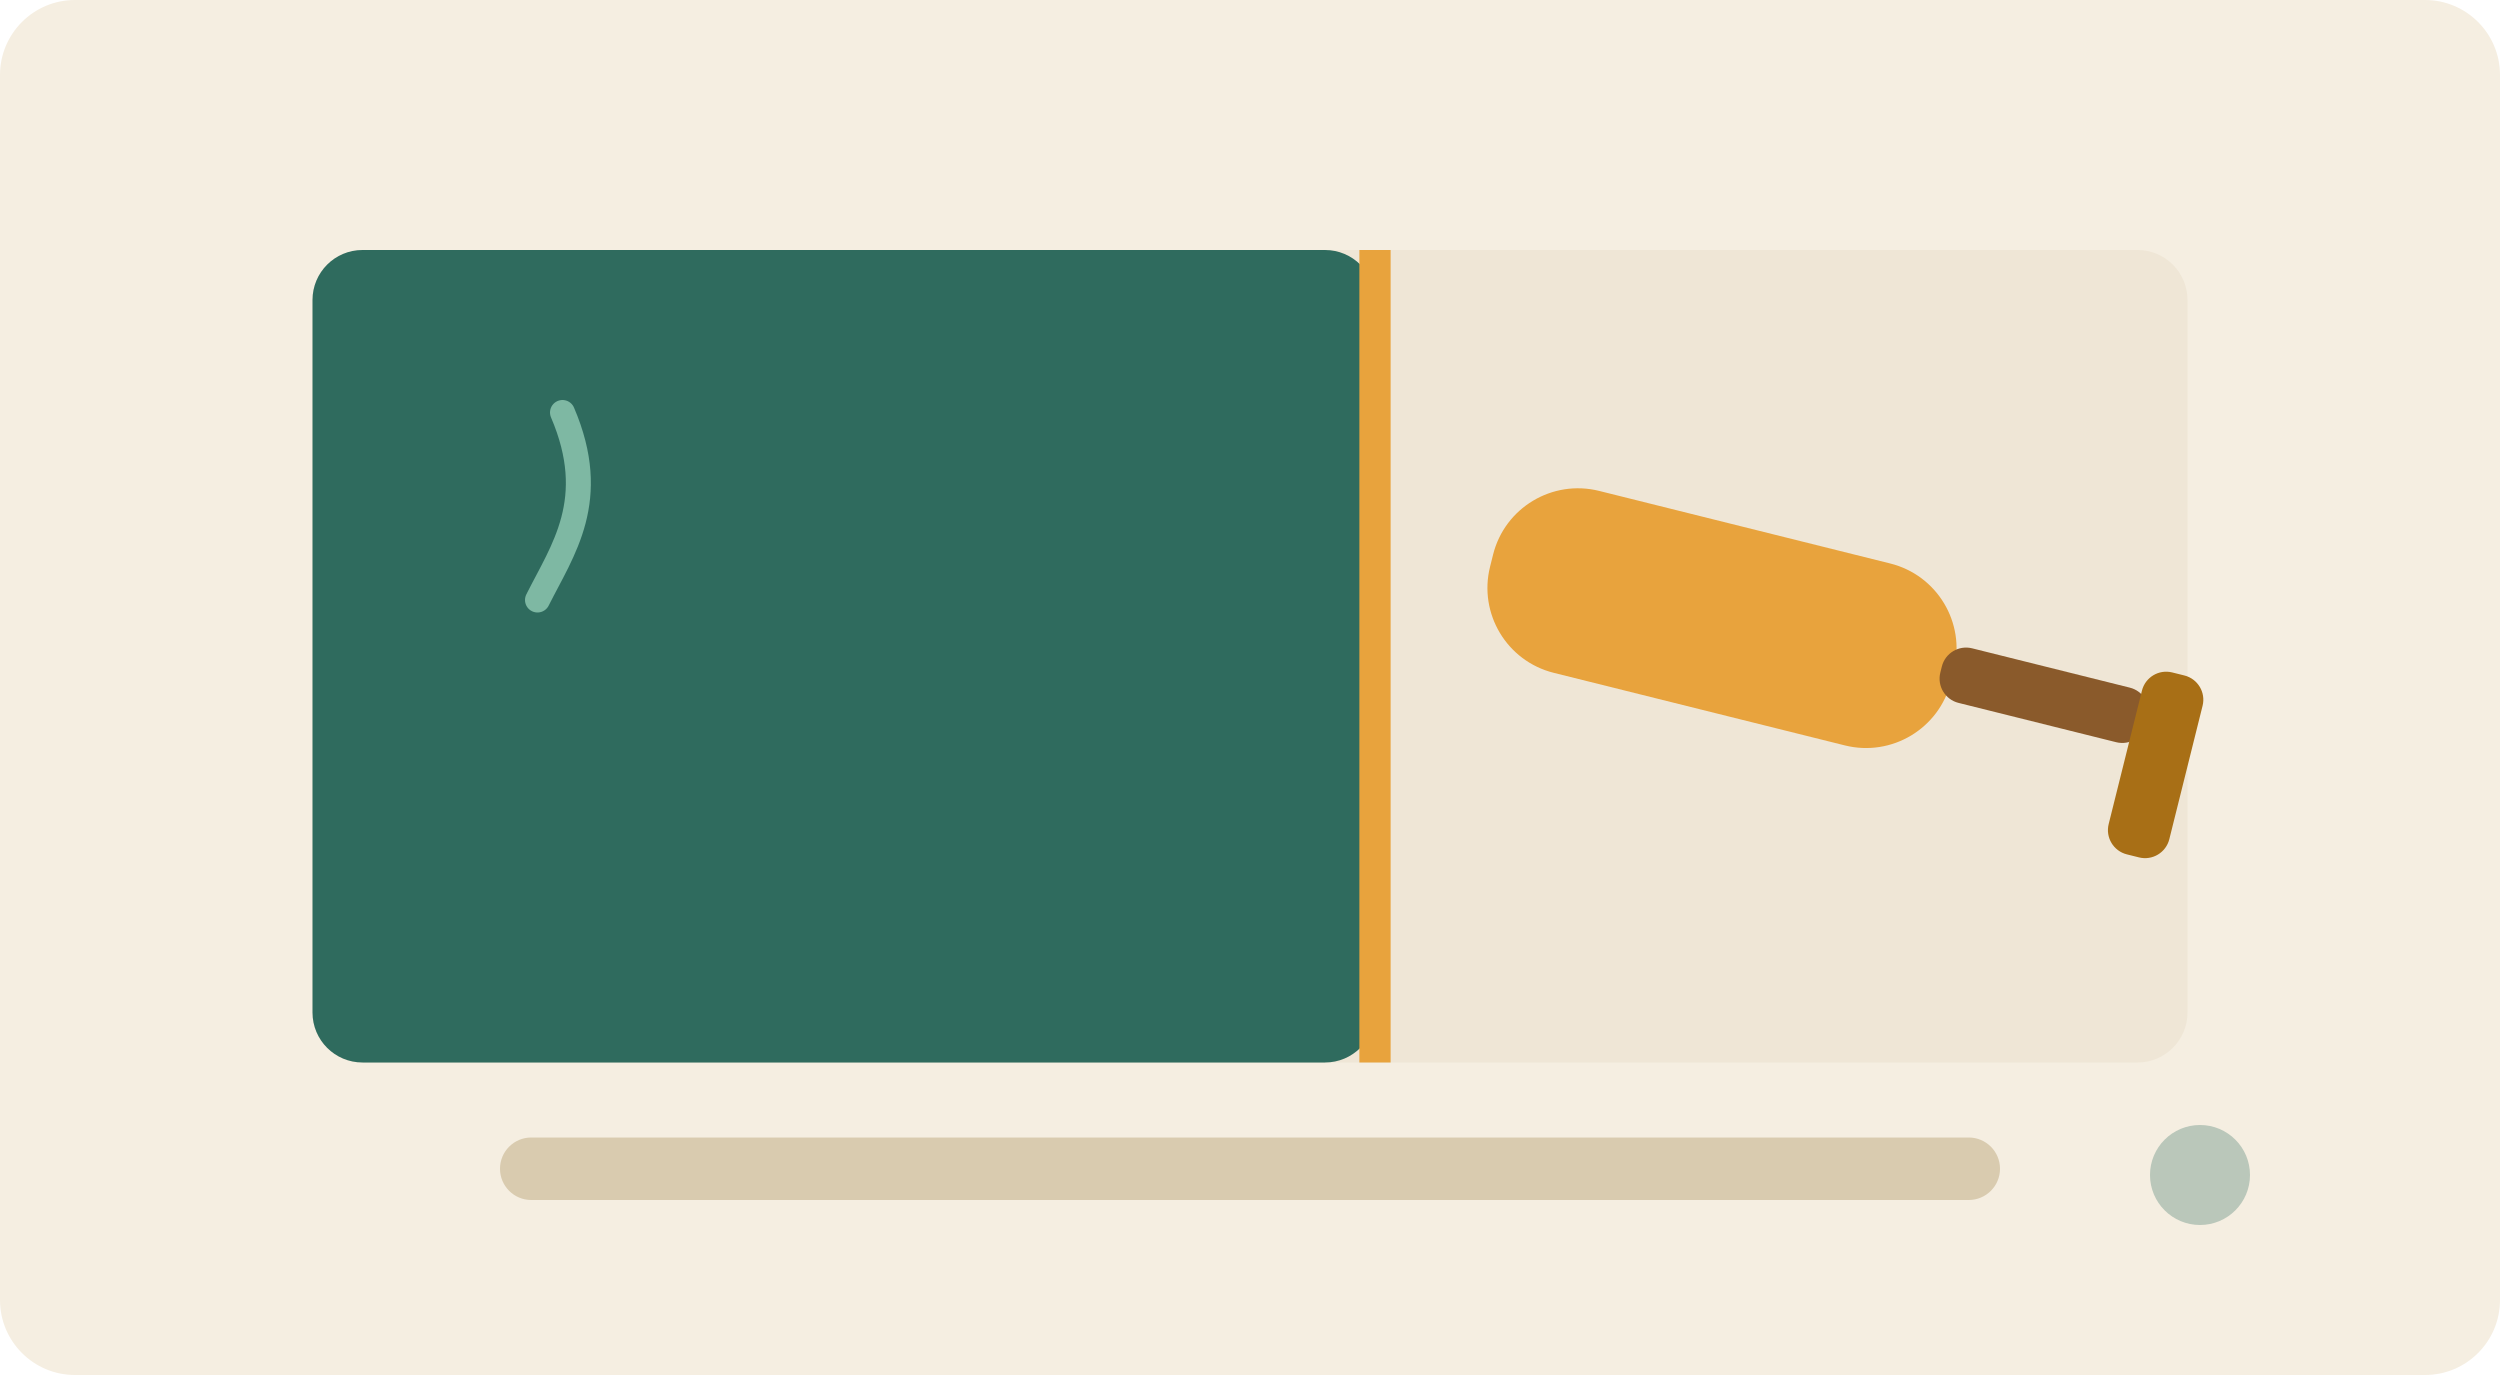
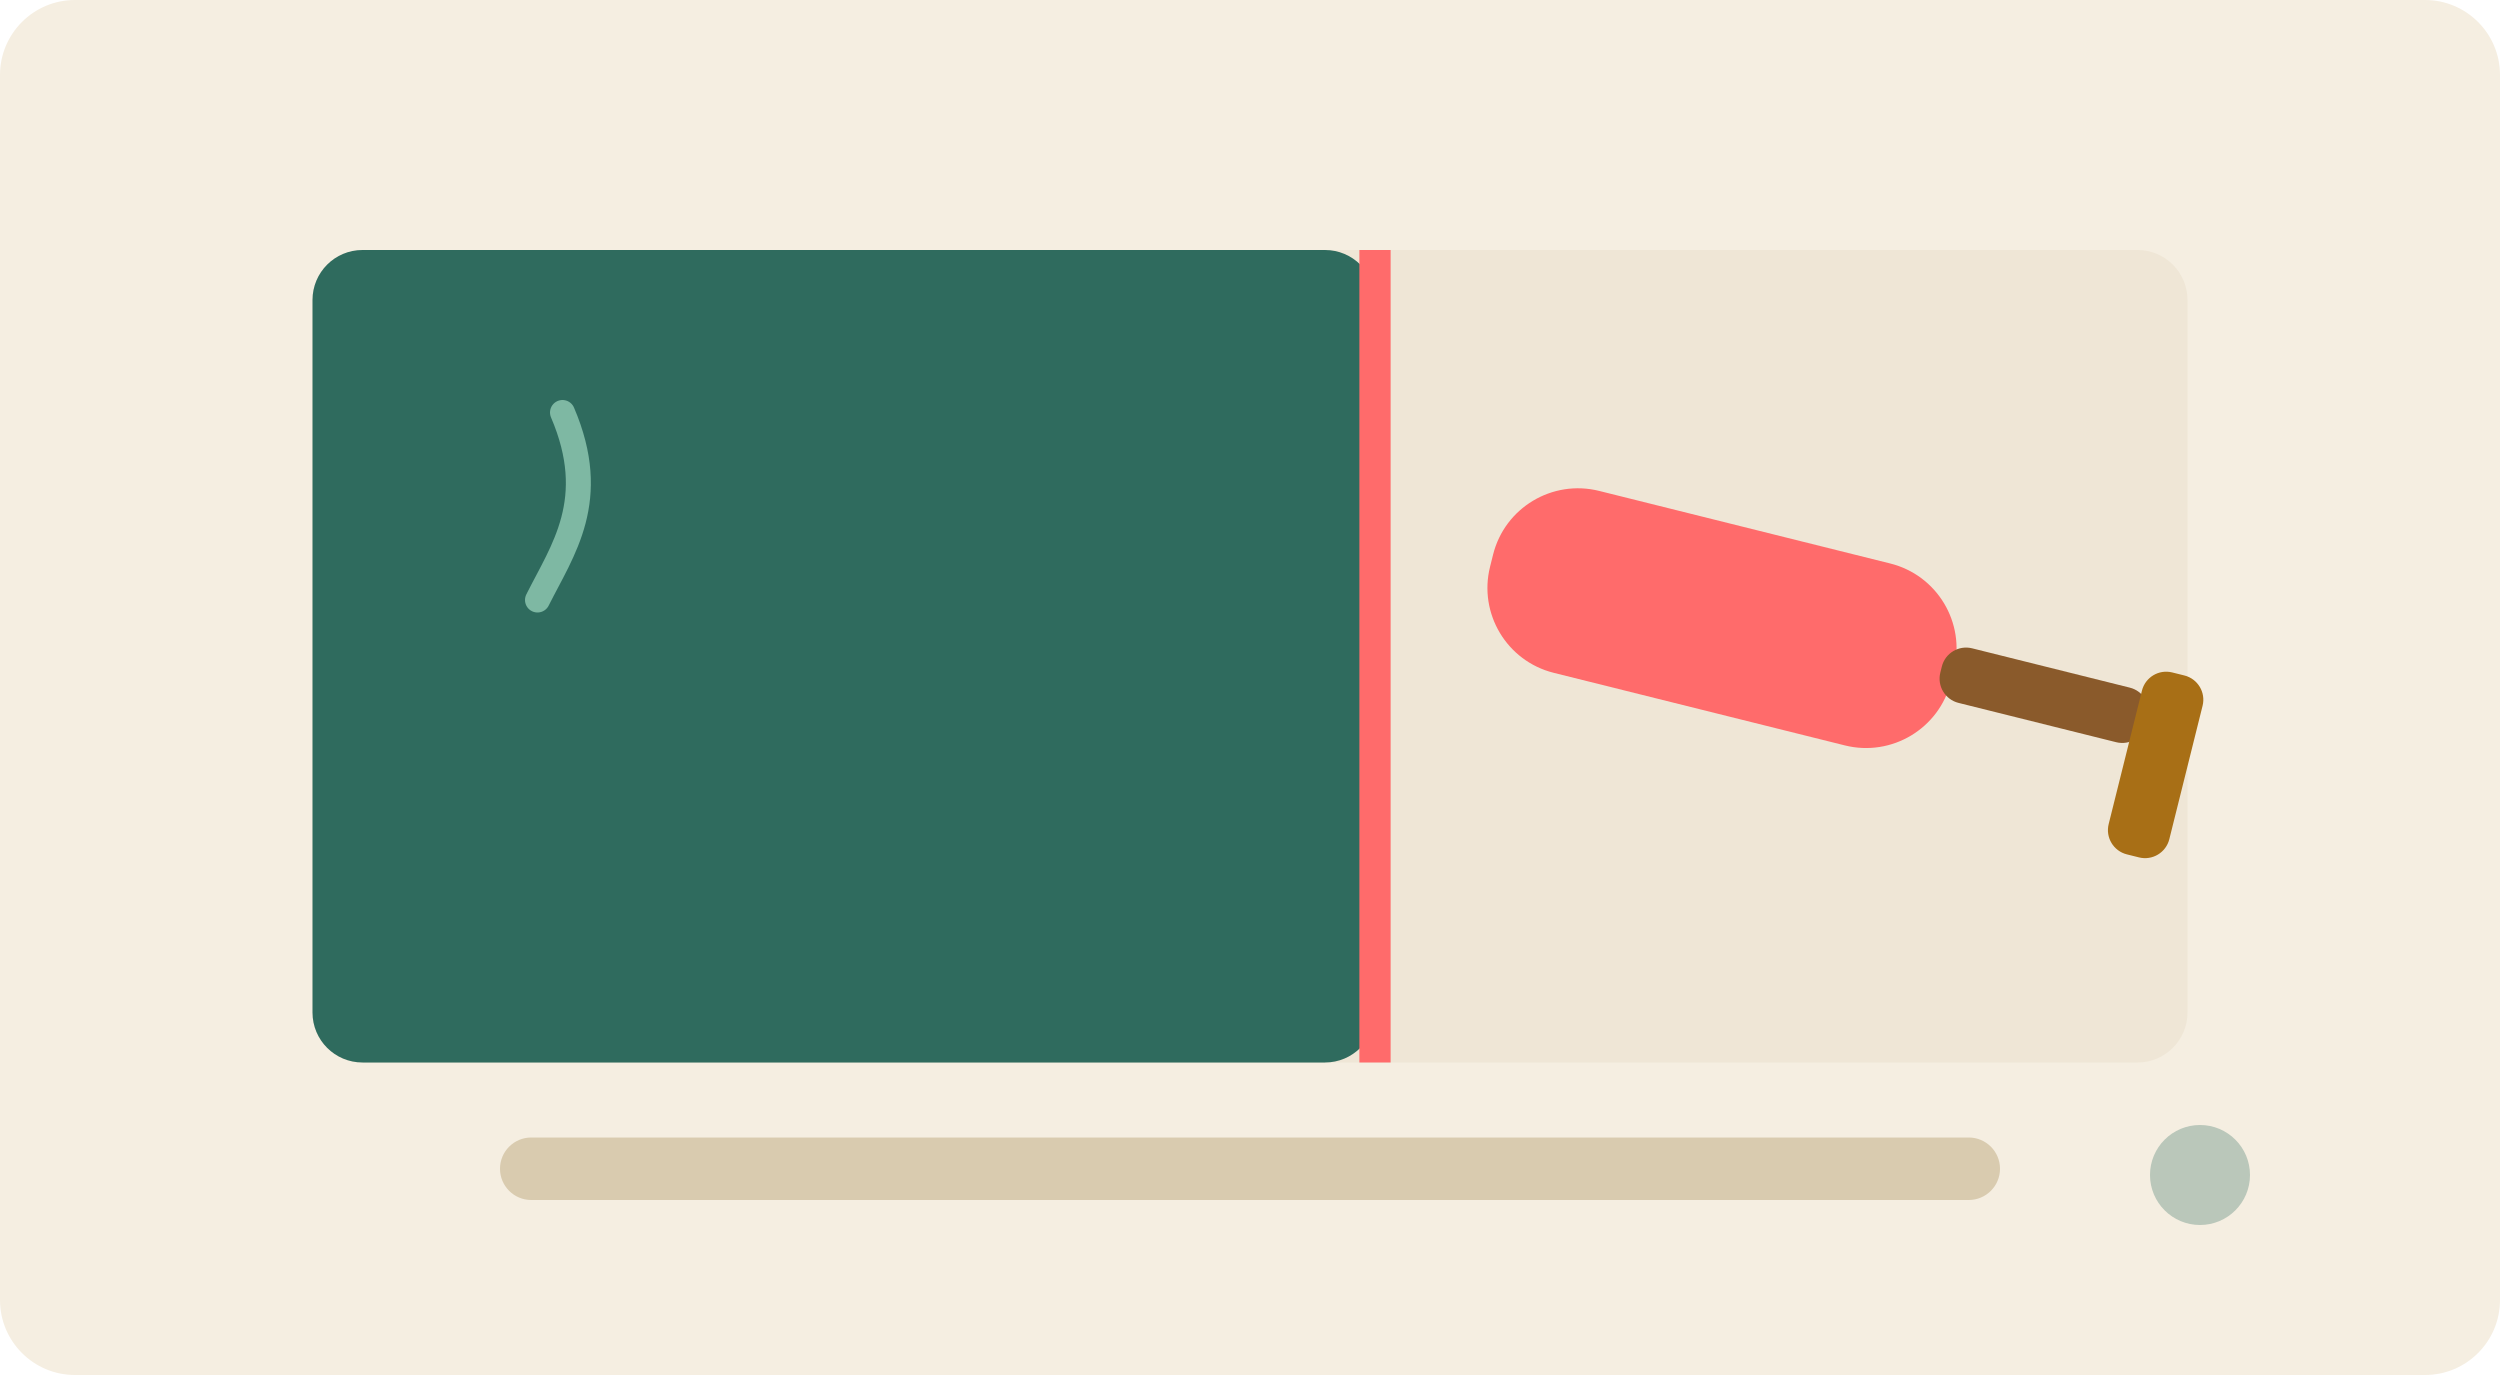
<svg xmlns="http://www.w3.org/2000/svg" viewBox="0 0 400 220" role="img">
  <rect width="400" height="220" rx="12" fill="#F5EEE1" />
  <rect x="50" y="40" width="300" height="130" rx="8" fill="#EFE6D6" />
  <rect x="50" y="40" width="170" height="130" rx="8" fill="#2F6B5E" />
-   <path d="M220 40v130" stroke="#E8A33D" stroke-width="5" stroke-dasharray="1 0" />
+   <path d="M220 40v130" stroke="#FF6B6B" stroke-width="5" stroke-dasharray="1 0" />
  <g transform="rotate(14 268 96)">
-     <rect x="238" y="82" width="76" height="30" rx="14" fill="#E8A33D" />
+     <rect x="238" y="82" width="76" height="30" rx="14" fill="#FF6B6B" />
    <rect x="312" y="92" width="34" height="9" rx="4" fill="#8A5A2B" />
    <rect x="344" y="88" width="10" height="30" rx="4" fill="#A86F16" />
  </g>
  <rect x="80" y="182" width="240" height="10" rx="5" fill="#D9CBAF" />
  <path d="M90 66c6 14 0 22-4 30" stroke="#9FD8C0" stroke-width="4" fill="none" stroke-linecap="round" opacity="0.7" />
  <circle cx="352" cy="188" r="8" fill="#2F6B5E" opacity="0.3" />
</svg>
